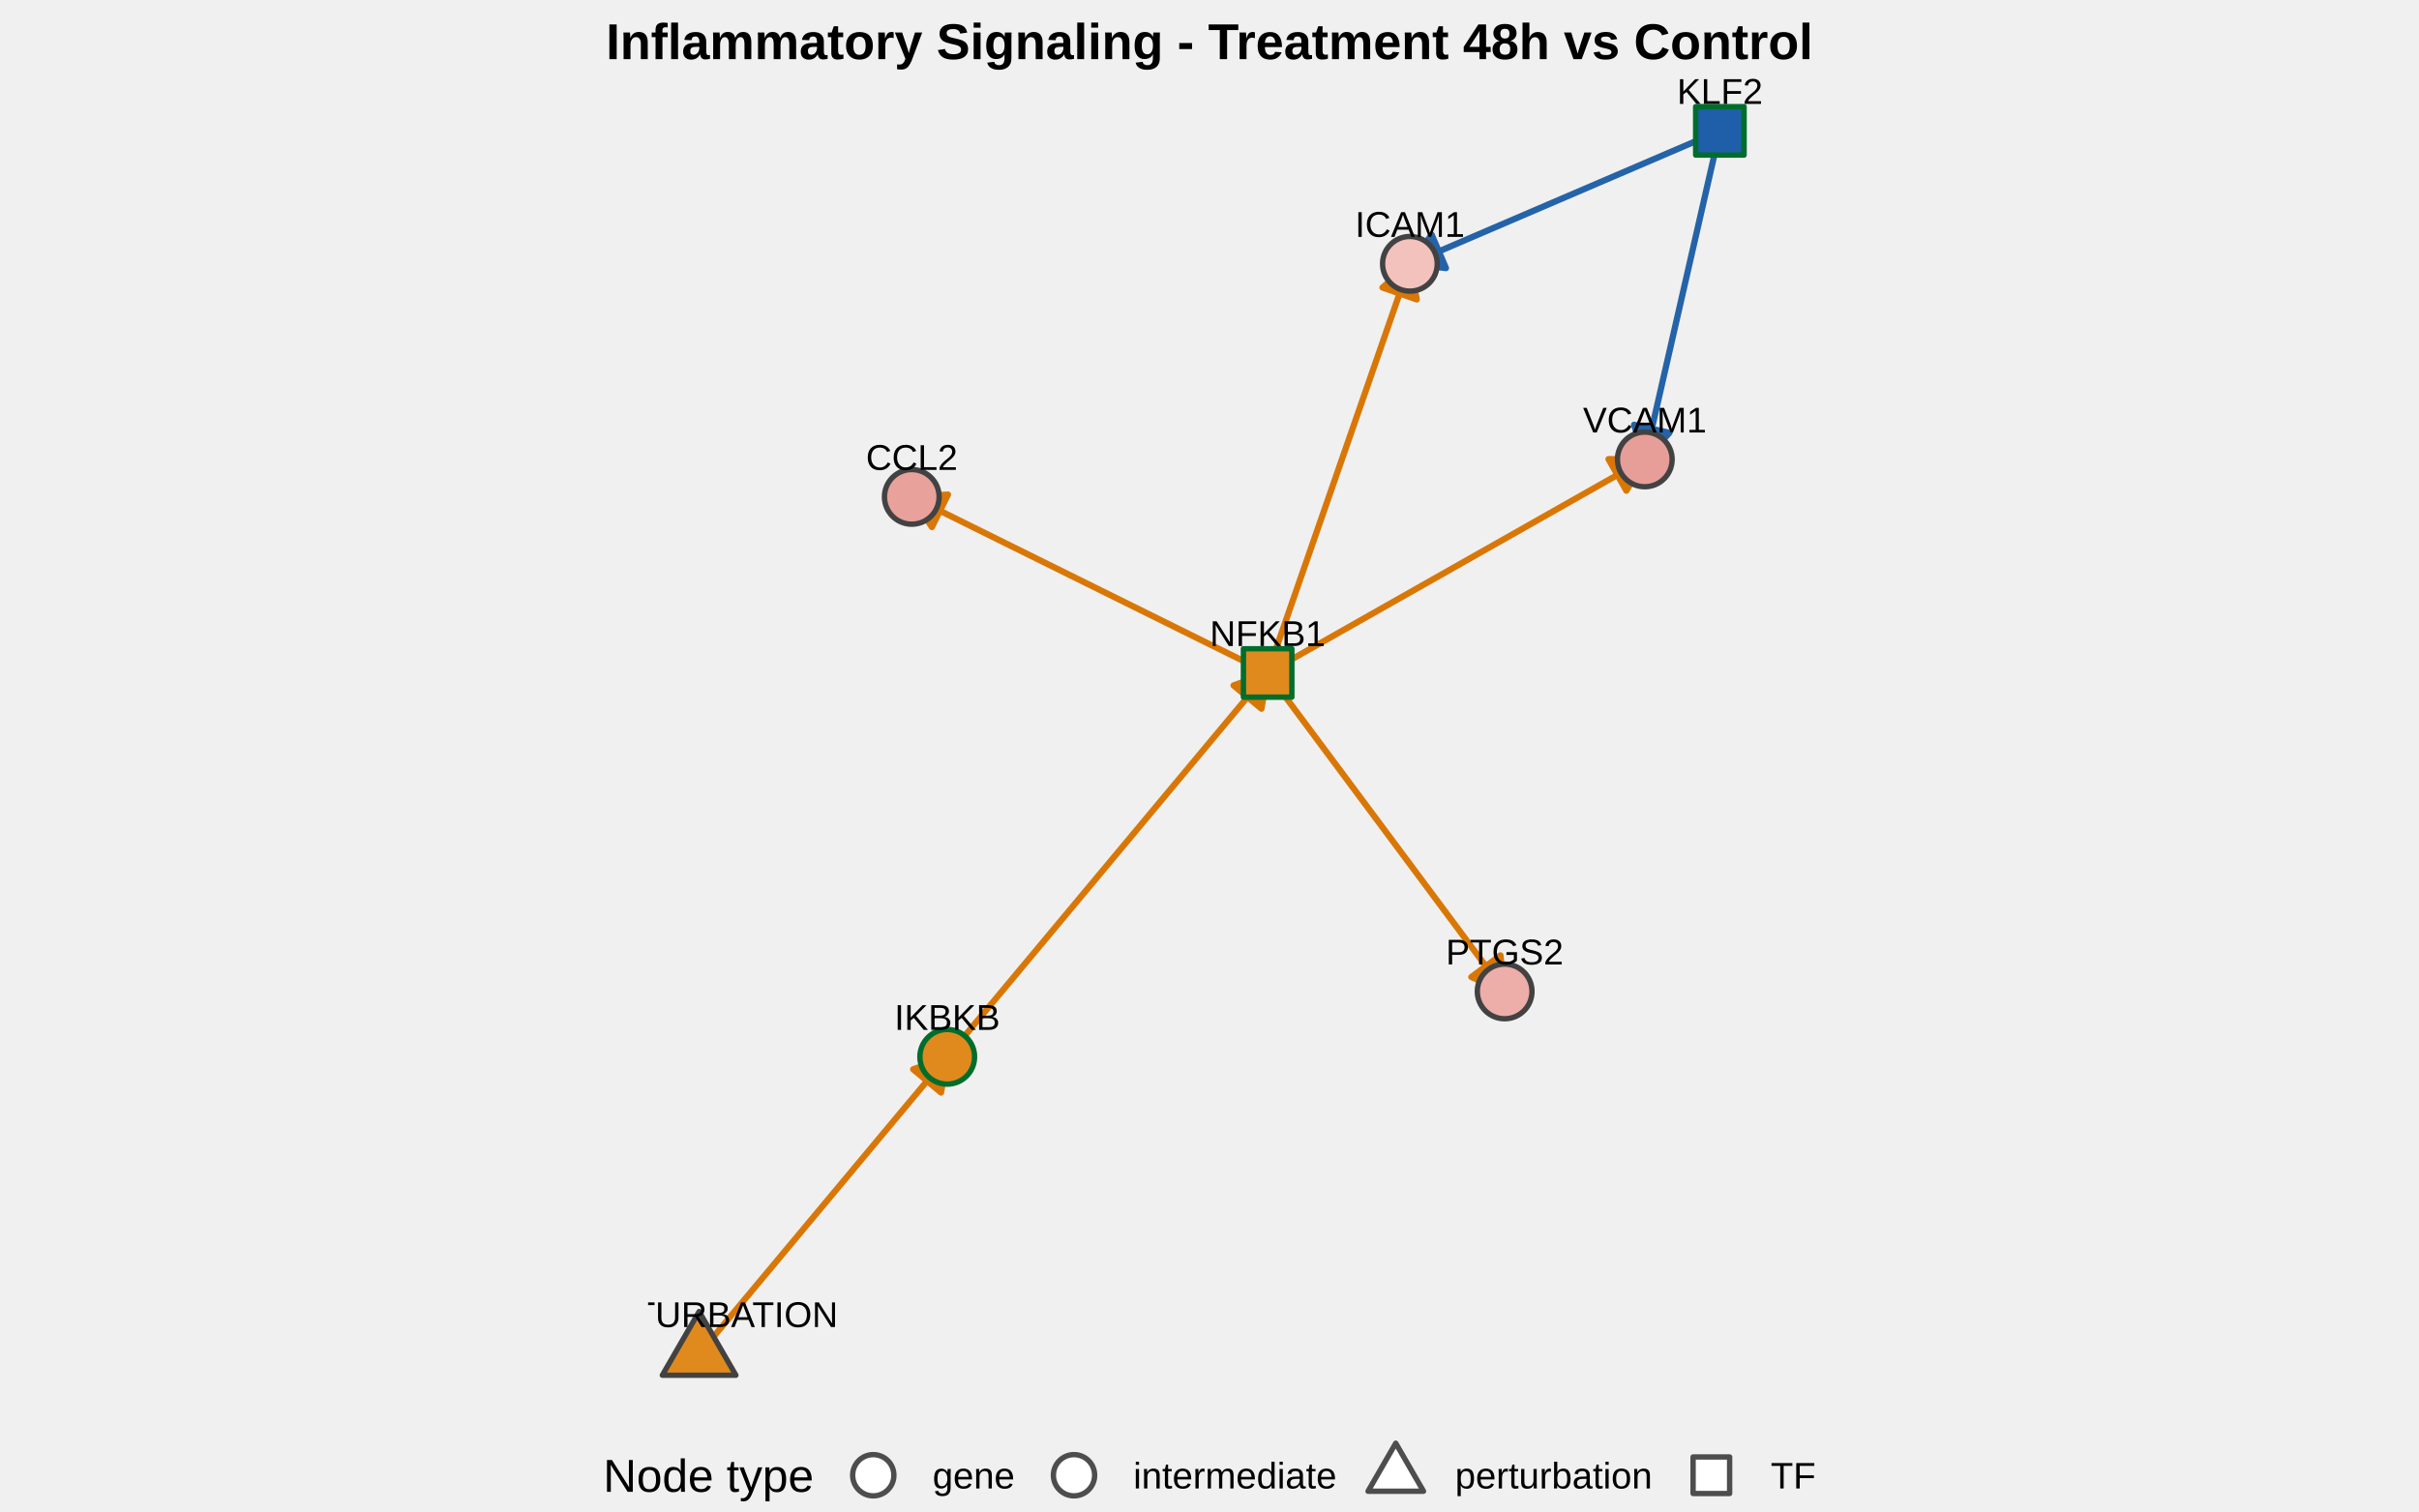
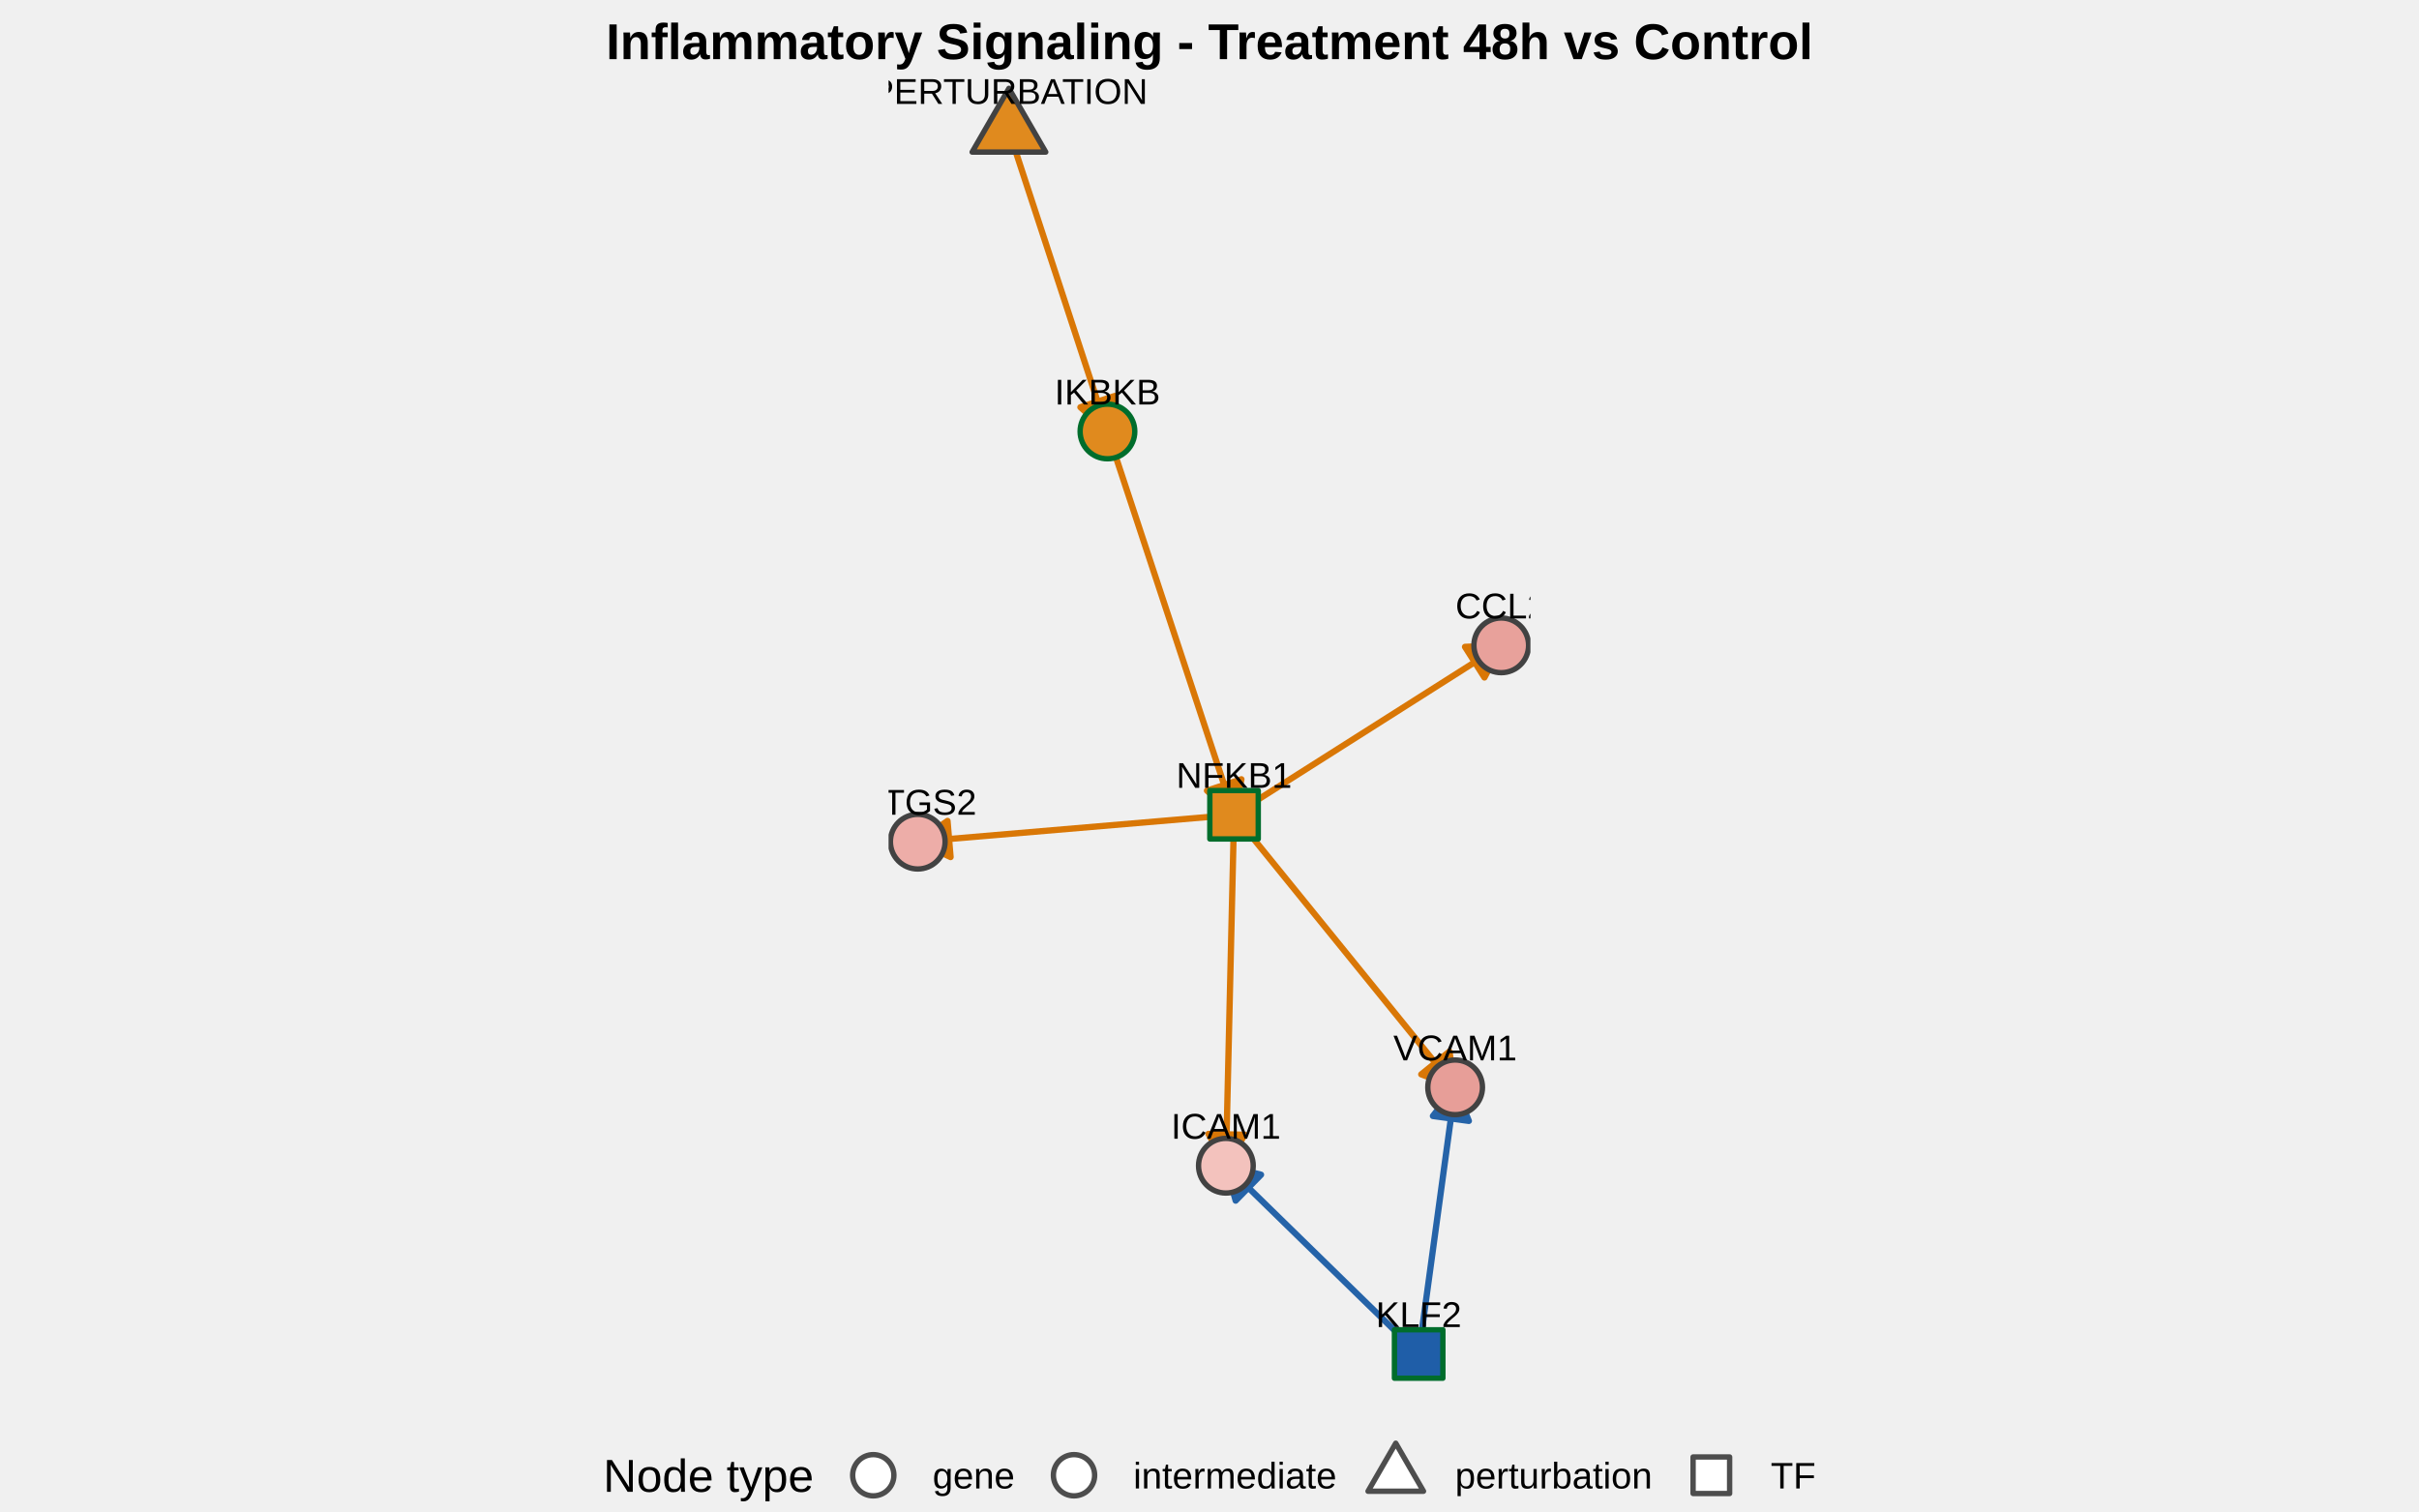
<svg xmlns="http://www.w3.org/2000/svg" width="576.00pt" height="360.00pt" viewBox="0 0 576.00 360.00">
  <g class="svglite">
    <defs>
      <style type="text/css">
    .svglite line, .svglite polyline, .svglite polygon, .svglite path, .svglite rect, .svglite circle {
      fill: none;
      stroke: #000000;
      stroke-linecap: round;
      stroke-linejoin: round;
      stroke-miterlimit: 10.00;
    }
    .svglite text {
      white-space: pre;
    }
    .svglite g.glyphgroup path {
      fill: inherit;
      stroke: none;
    }
  </style>
    </defs>
    <rect width="100%" height="100%" style="stroke: none; fill: none;" />
    <defs>
      <clipPath id="cpMC4wMHw1NzYuMDB8MC4wMHwzNjAuMDA=">
        <rect x="0.00" y="0.00" width="576.00" height="360.00" />
      </clipPath>
    </defs>
    <g clip-path="url(#cpMC4wMHw1NzYuMDB8MC4wMHwzNjAuMDA=)">
</g>
    <defs>
-       <clipPath id="cpMTU0LjMyfDQyMS42OHwwLjAwfDM2MC4wMA==">
-         <rect x="154.32" y="0.00" width="267.36" height="360.00" />
+       <clipPath id="cpMjExLjU4fDM2NC40MnwwLjAwfDM2MC4wMA==">
+         <rect x="211.58" y="0.00" width="152.84" height="360.00" />
      </clipPath>
    </defs>
-     <g clip-path="url(#cpMTU0LjMyfDQyMS42OHwwLjAwfDM2MC4wMA==)">
-       <rect x="154.32" y="0.00" width="267.36" height="360.00" style="stroke-width: 0.00; stroke: none;" />
+     <g clip-path="url(#cpMjExLjU4fDM2NC40MnwwLjAwfDM2MC4wMA==)">
+       <rect x="211.58" y="0.00" width="152.84" height="360.00" style="stroke-width: 0.00; stroke: none;" />
    </g>
    <g clip-path="url(#cpMC4wMHw1NzYuMDB8MC4wMHwzNjAuMDA=)">
</g>
    <defs>
-       <clipPath id="cpMTU0LjMyfDQyMS42OHwxNi42MHwzMzcuMDU=">
-         <rect x="154.32" y="16.60" width="267.36" height="320.45" />
+       <clipPath id="cpMjExLjU4fDM2NC40MnwxNi42MHwzMzcuMDU=">
+         <rect x="211.58" y="16.60" width="152.84" height="320.45" />
      </clipPath>
    </defs>
-     <g clip-path="url(#cpMTU0LjMyfDQyMS42OHwxNi42MHwzMzcuMDU=)">
-       <line x1="225.55" y1="251.70" x2="301.84" y2="160.28" style="stroke-width: 1.49; stroke: #D97706;" />
-       <polygon points="300.37,168.79 301.84,160.28 293.73,163.25 " style="stroke-width: 1.49; stroke: #D97706; fill: #D97706;" />
-       <line x1="166.47" y1="322.48" x2="225.55" y2="251.70" style="stroke-width: 1.49; stroke: #D97706;" />
-       <polygon points="224.07,260.21 225.55,251.70 217.44,254.68 " style="stroke-width: 1.49; stroke: #D97706; fill: #D97706;" />
-       <line x1="301.84" y1="160.28" x2="335.72" y2="62.83" style="stroke-width: 1.49; stroke: #D97706;" />
-       <polygon points="337.35,71.32 335.72,62.83 329.19,68.48 " style="stroke-width: 1.49; stroke: #D97706; fill: #D97706;" />
-       <line x1="301.84" y1="160.28" x2="391.65" y2="109.42" style="stroke-width: 1.49; stroke: #D97706;" />
-       <polygon points="387.26,116.87 391.65,109.42 383.01,109.35 " style="stroke-width: 1.49; stroke: #D97706; fill: #D97706;" />
-       <line x1="301.84" y1="160.28" x2="217.11" y2="118.34" style="stroke-width: 1.49; stroke: #D97706;" />
-       <polygon points="225.73,117.79 217.11,118.34 221.90,125.53 " style="stroke-width: 1.49; stroke: #D97706; fill: #D97706;" />
-       <line x1="301.84" y1="160.28" x2="358.28" y2="236.13" style="stroke-width: 1.49; stroke: #D97706;" />
-       <polygon points="350.35,232.70 358.28,236.13 357.28,227.54 " style="stroke-width: 1.49; stroke: #D97706; fill: #D97706;" />
-       <line x1="409.53" y1="31.16" x2="335.72" y2="62.83" style="stroke-width: 1.49; stroke: #2563A8;" />
-       <polygon points="340.90,55.91 335.72,62.83 344.30,63.85 " style="stroke-width: 1.49; stroke: #2563A8; fill: #2563A8;" />
-       <line x1="409.53" y1="31.16" x2="391.65" y2="109.42" style="stroke-width: 1.49; stroke: #2563A8;" />
-       <polygon points="389.10,101.17 391.65,109.42 397.52,103.09 " style="stroke-width: 1.49; stroke: #2563A8; fill: #2563A8;" />
-       <circle cx="217.11" cy="118.34" r="6.51" style="stroke-width: 1.28; stroke: #424242; fill: #E8A19B;" />
-       <circle cx="335.72" cy="62.83" r="6.51" style="stroke-width: 1.28; stroke: #424242; fill: #F3C2BD;" />
-       <circle cx="225.55" cy="251.70" r="6.51" style="stroke-width: 1.28; stroke: #006D2C; fill: #E08A1E;" />
-       <rect x="403.76" y="25.40" width="11.53" height="11.53" style="stroke-width: 1.28; stroke: #006D2C; fill: #1F5EA8;" />
-       <rect x="296.08" y="154.51" width="11.53" height="11.53" style="stroke-width: 1.28; stroke: #006D2C; fill: #E08A1E;" />
-       <polygon points="166.47,312.37 175.23,327.54 157.71,327.54 " style="stroke-width: 1.28; stroke: #424242; fill: #E08A1E;" />
-       <circle cx="358.28" cy="236.13" r="6.51" style="stroke-width: 1.28; stroke: #424242; fill: #EDADA8;" />
-       <circle cx="391.65" cy="109.42" r="6.51" style="stroke-width: 1.28; stroke: #424242; fill: #E79E98;" />
-       <text x="217.11" y="111.92" text-anchor="middle" style="font-size: 8.54px; font-family: &quot;Arial&quot;;" textLength="21.81px" lengthAdjust="spacingAndGlyphs">CCL2</text>
-       <text x="335.72" y="56.41" text-anchor="middle" style="font-size: 8.54px; font-family: &quot;Arial&quot;;" textLength="26.08px" lengthAdjust="spacingAndGlyphs">ICAM1</text>
-       <text x="225.55" y="245.28" text-anchor="middle" style="font-size: 8.54px; font-family: &quot;Arial&quot;;" textLength="25.12px" lengthAdjust="spacingAndGlyphs">IKBKB</text>
-       <text x="409.53" y="24.74" text-anchor="middle" style="font-size: 8.54px; font-family: &quot;Arial&quot;;" textLength="20.41px" lengthAdjust="spacingAndGlyphs">KLF2</text>
-       <text x="301.84" y="153.86" text-anchor="middle" style="font-size: 8.54px; font-family: &quot;Arial&quot;;" textLength="27.50px" lengthAdjust="spacingAndGlyphs">NFKB1</text>
-       <text x="166.47" y="316.07" text-anchor="middle" style="font-size: 8.54px; font-family: &quot;Arial&quot;;" textLength="66.03px" lengthAdjust="spacingAndGlyphs">PERTURBATION</text>
-       <text x="358.28" y="229.71" text-anchor="middle" style="font-size: 8.54px; font-family: &quot;Arial&quot;;" textLength="27.98px" lengthAdjust="spacingAndGlyphs">PTGS2</text>
-       <text x="391.65" y="103.01" text-anchor="middle" style="font-size: 8.54px; font-family: &quot;Arial&quot;;" textLength="29.39px" lengthAdjust="spacingAndGlyphs">VCAM1</text>
+     <g clip-path="url(#cpMjExLjU4fDM2NC40MnwxNi42MHwzMzcuMDU=)">
+       <line x1="263.70" y1="102.76" x2="293.85" y2="194.06" style="stroke-width: 1.49; stroke: #D97706;" />
+       <polygon points="287.40,188.31 293.85,194.06 295.60,185.60 " style="stroke-width: 1.49; stroke: #D97706; fill: #D97706;" />
+       <line x1="240.24" y1="31.16" x2="263.70" y2="102.76" style="stroke-width: 1.49; stroke: #D97706;" />
+       <polygon points="257.26,96.99 263.70,102.76 265.47,94.30 " style="stroke-width: 1.49; stroke: #D97706; fill: #D97706;" />
+       <line x1="293.85" y1="194.06" x2="291.90" y2="277.64" style="stroke-width: 1.49; stroke: #D97706;" />
+       <polygon points="287.75,270.06 291.90,277.64 296.39,270.26 " style="stroke-width: 1.49; stroke: #D97706; fill: #D97706;" />
+       <line x1="293.85" y1="194.06" x2="346.49" y2="258.97" style="stroke-width: 1.49; stroke: #D97706;" />
+       <polygon points="338.42,255.88 346.49,258.97 345.13,250.44 " style="stroke-width: 1.49; stroke: #D97706; fill: #D97706;" />
+       <line x1="293.85" y1="194.06" x2="357.47" y2="153.70" style="stroke-width: 1.49; stroke: #D97706;" />
+       <polygon points="353.47,161.36 357.47,153.70 348.84,154.06 " style="stroke-width: 1.49; stroke: #D97706; fill: #D97706;" />
+       <line x1="293.85" y1="194.06" x2="218.53" y2="200.46" style="stroke-width: 1.49; stroke: #D97706;" />
+       <polygon points="225.62,195.52 218.53,200.46 226.35,204.13 " style="stroke-width: 1.49; stroke: #D97706; fill: #D97706;" />
+       <line x1="337.81" y1="322.48" x2="291.90" y2="277.64" style="stroke-width: 1.49; stroke: #2563A8;" />
+       <polygon points="300.27,279.78 291.90,277.64 294.23,285.96 " style="stroke-width: 1.49; stroke: #2563A8; fill: #2563A8;" />
+       <line x1="337.81" y1="322.48" x2="346.49" y2="258.97" style="stroke-width: 1.49; stroke: #2563A8;" />
+       <polygon points="349.76,266.97 346.49,258.97 341.20,265.80 " style="stroke-width: 1.49; stroke: #2563A8; fill: #2563A8;" />
+       <circle cx="357.47" cy="153.70" r="6.51" style="stroke-width: 1.28; stroke: #424242; fill: #E8A19B;" />
+       <circle cx="291.90" cy="277.64" r="6.51" style="stroke-width: 1.28; stroke: #424242; fill: #F3C2BD;" />
+       <circle cx="263.70" cy="102.76" r="6.51" style="stroke-width: 1.28; stroke: #006D2C; fill: #E08A1E;" />
+       <rect x="332.04" y="316.72" width="11.53" height="11.53" style="stroke-width: 1.28; stroke: #006D2C; fill: #1F5EA8;" />
+       <rect x="288.08" y="188.29" width="11.53" height="11.53" style="stroke-width: 1.28; stroke: #006D2C; fill: #E08A1E;" />
+       <polygon points="240.24,21.04 249.01,36.22 231.48,36.22 " style="stroke-width: 1.28; stroke: #424242; fill: #E08A1E;" />
+       <circle cx="218.53" cy="200.46" r="6.51" style="stroke-width: 1.28; stroke: #424242; fill: #EDADA8;" />
+       <circle cx="346.49" cy="258.97" r="6.51" style="stroke-width: 1.28; stroke: #424242; fill: #E79E98;" />
+       <text x="357.47" y="147.29" text-anchor="middle" style="font-size: 8.54px; font-family: &quot;Arial&quot;;" textLength="21.81px" lengthAdjust="spacingAndGlyphs">CCL2</text>
+       <text x="291.90" y="271.22" text-anchor="middle" style="font-size: 8.54px; font-family: &quot;Arial&quot;;" textLength="26.08px" lengthAdjust="spacingAndGlyphs">ICAM1</text>
+       <text x="263.70" y="96.34" text-anchor="middle" style="font-size: 8.54px; font-family: &quot;Arial&quot;;" textLength="25.12px" lengthAdjust="spacingAndGlyphs">IKBKB</text>
+       <text x="337.81" y="316.07" text-anchor="middle" style="font-size: 8.54px; font-family: &quot;Arial&quot;;" textLength="20.41px" lengthAdjust="spacingAndGlyphs">KLF2</text>
+       <text x="293.85" y="187.64" text-anchor="middle" style="font-size: 8.54px; font-family: &quot;Arial&quot;;" textLength="27.50px" lengthAdjust="spacingAndGlyphs">NFKB1</text>
+       <text x="240.24" y="24.74" text-anchor="middle" style="font-size: 8.54px; font-family: &quot;Arial&quot;;" textLength="66.03px" lengthAdjust="spacingAndGlyphs">PERTURBATION</text>
+       <text x="218.53" y="194.04" text-anchor="middle" style="font-size: 8.54px; font-family: &quot;Arial&quot;;" textLength="27.98px" lengthAdjust="spacingAndGlyphs">PTGS2</text>
+       <text x="346.49" y="252.55" text-anchor="middle" style="font-size: 8.54px; font-family: &quot;Arial&quot;;" textLength="29.39px" lengthAdjust="spacingAndGlyphs">VCAM1</text>
    </g>
    <g clip-path="url(#cpMC4wMHw1NzYuMDB8MC4wMHwzNjAuMDA=)">
      <text x="143.63" y="355.30" style="font-size: 11.00px; font-family: &quot;Arial&quot;;" textLength="50.19px" lengthAdjust="spacingAndGlyphs">Node type</text>
      <circle cx="207.94" cy="351.36" r="4.91" style="stroke-width: 1.28; stroke: #4D4D4D; fill: #FFFFFF;" />
      <circle cx="255.74" cy="351.36" r="4.91" style="stroke-width: 1.28; stroke: #4D4D4D; fill: #FFFFFF;" />
      <polygon points="332.35,343.73 338.96,355.17 325.75,355.17 " style="stroke-width: 1.28; stroke: #4D4D4D; fill: #FFFFFF;" />
      <rect x="403.15" y="347.01" width="8.70" height="8.70" style="stroke-width: 1.28; stroke: #4D4D4D; fill: #FFFFFF;" />
      <text x="222.06" y="354.51" style="font-size: 8.80px; font-family: &quot;Arial&quot;;" textLength="19.56px" lengthAdjust="spacingAndGlyphs">gene</text>
      <text x="269.86" y="354.51" style="font-size: 8.80px; font-family: &quot;Arial&quot;;" textLength="48.38px" lengthAdjust="spacingAndGlyphs">intermediate</text>
      <text x="346.47" y="354.51" style="font-size: 8.80px; font-family: &quot;Arial&quot;;" textLength="46.91px" lengthAdjust="spacingAndGlyphs">perturbation</text>
      <text x="421.62" y="354.51" style="font-size: 8.80px; font-family: &quot;Arial&quot;;" textLength="10.75px" lengthAdjust="spacingAndGlyphs">TF</text>
      <text x="288.00" y="14.08" text-anchor="middle" style="font-size: 12.00px; font-weight: bold; font-family: &quot;Arial&quot;;" textLength="287.31px" lengthAdjust="spacingAndGlyphs">Inflammatory Signaling - Treatment 48h vs Control</text>
    </g>
  </g>
</svg>
